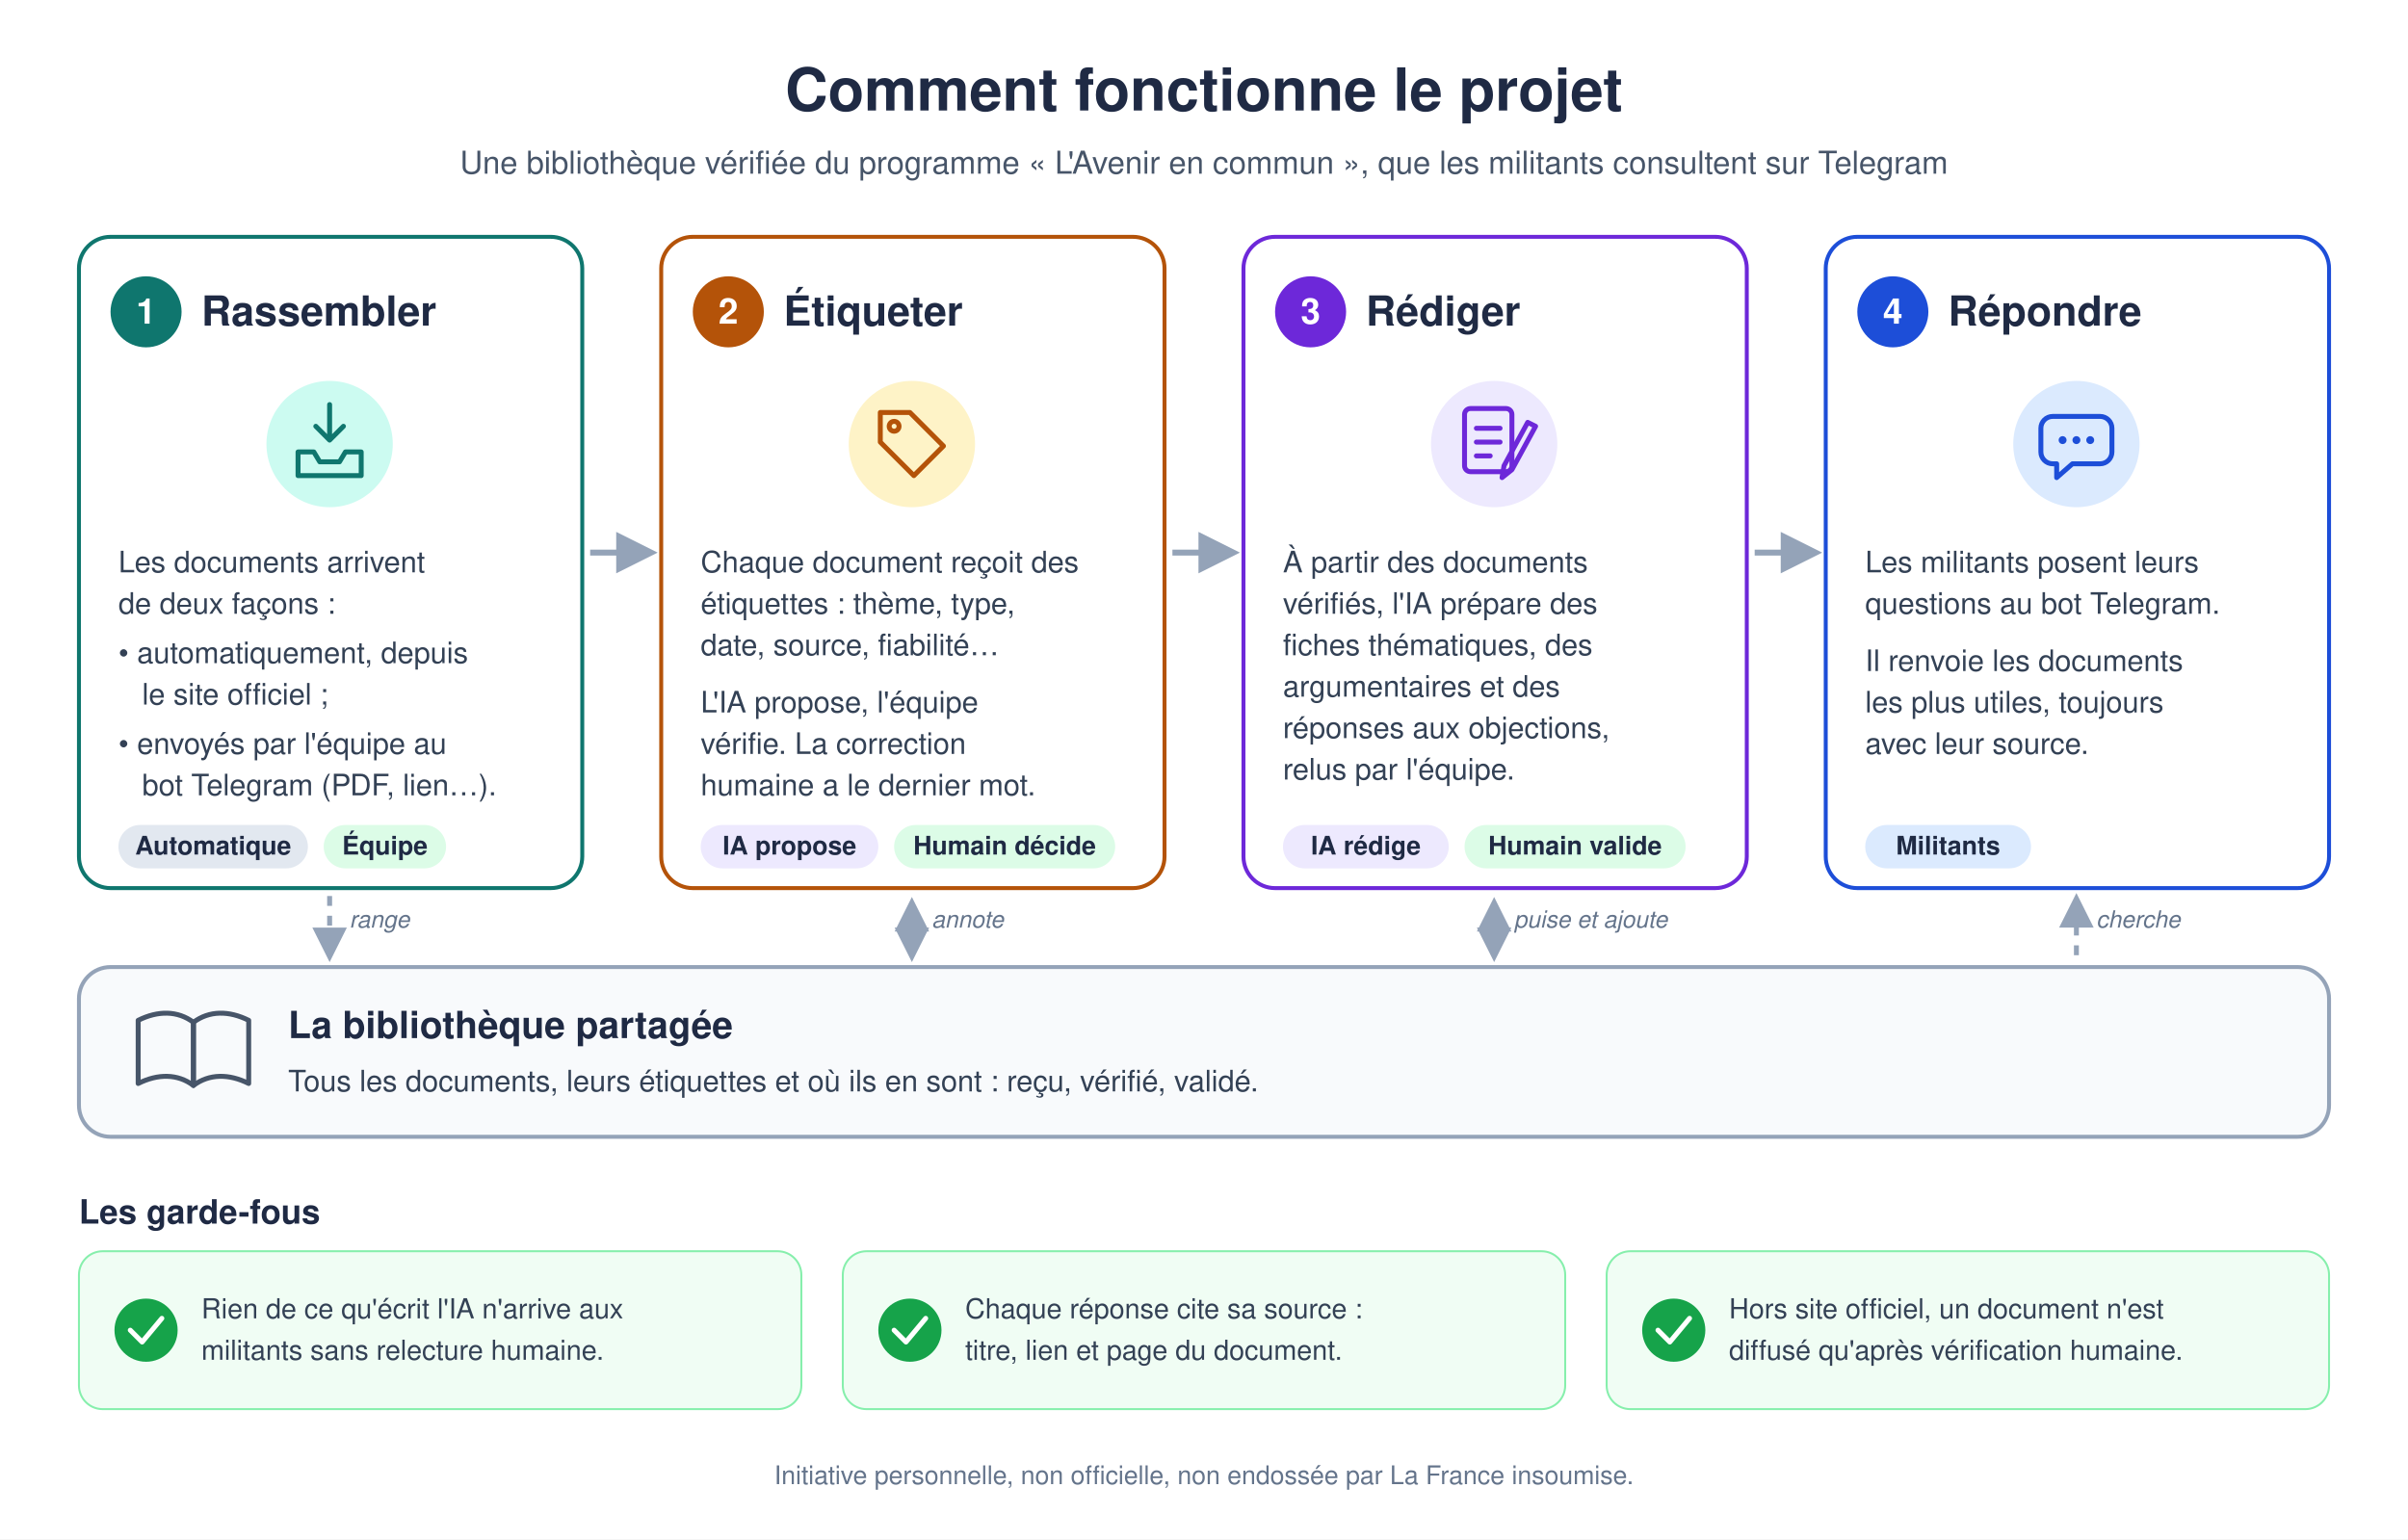
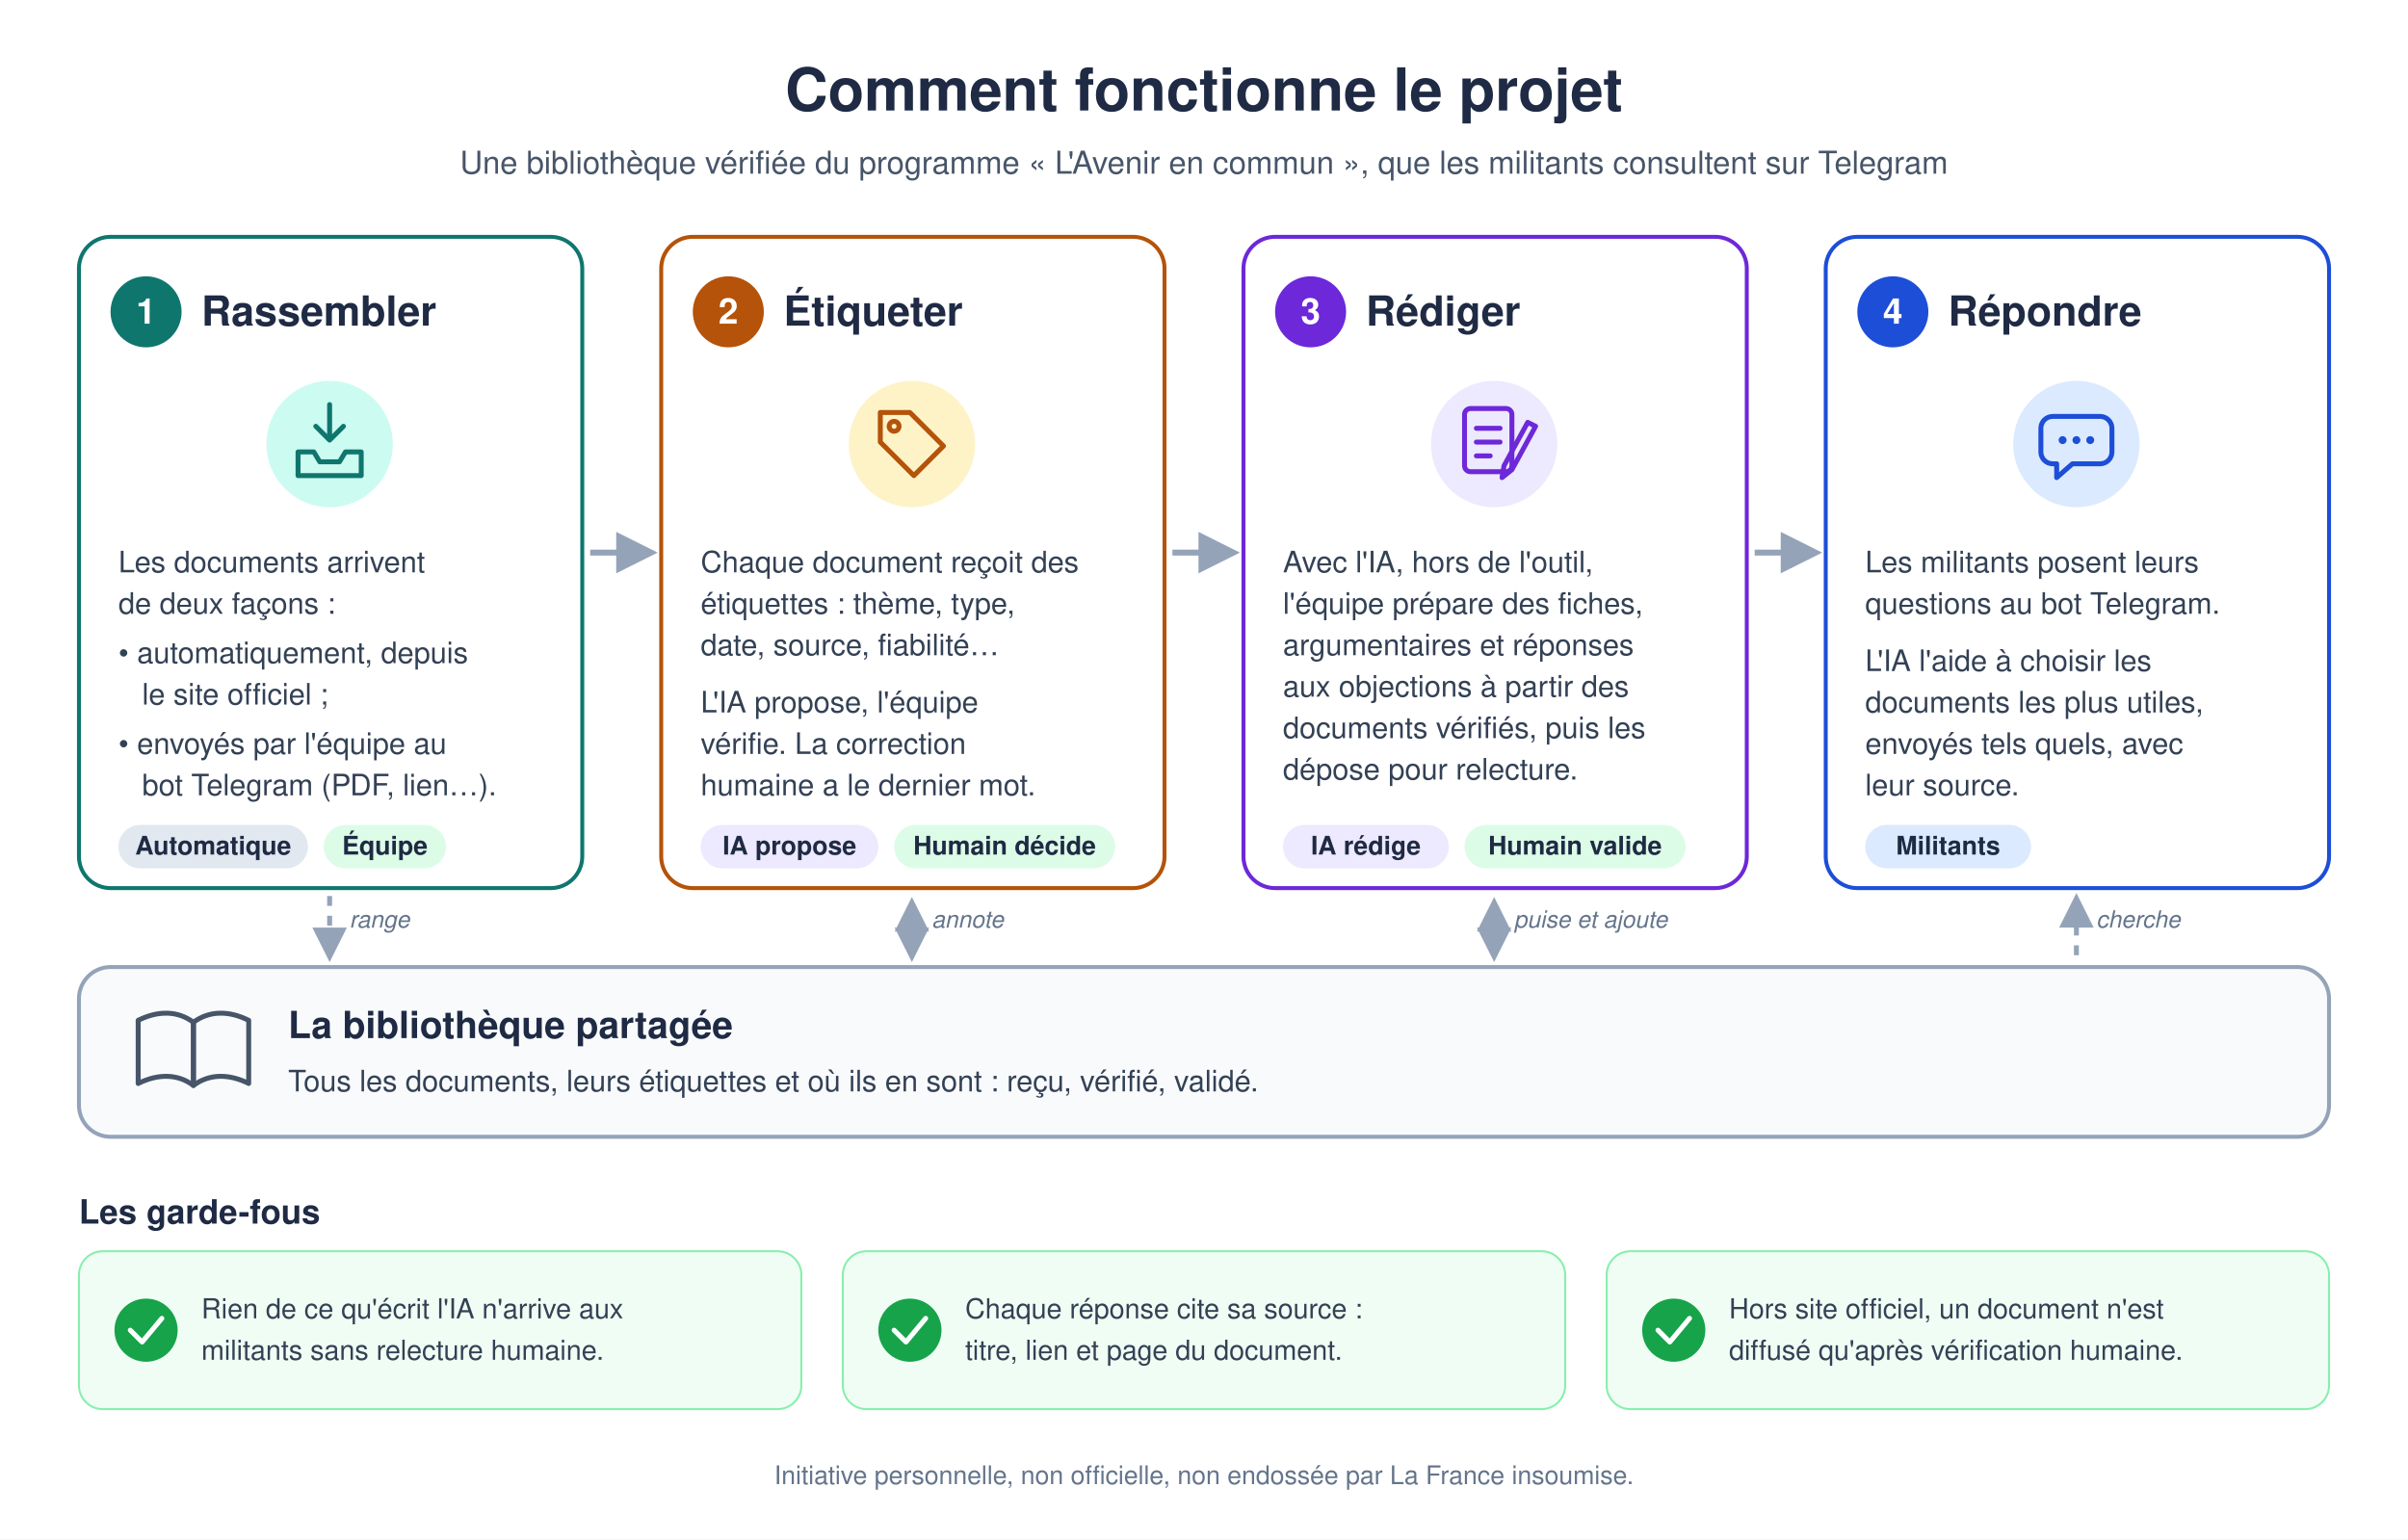
<svg xmlns="http://www.w3.org/2000/svg" viewBox="0 0 1220 780" width="1220" height="780" role="img" aria-labelledby="t d">
  <defs>
    <style>
      text { font-family: system-ui, -apple-system, "Segoe UI", Helvetica, Arial, sans-serif; fill: #1f2a44; }
      .h1 { font-size: 30px; font-weight: 700; }
      .sub { font-size: 16px; fill: #475569; }
      .ct { font-size: 21px; font-weight: 700; }
      .num { font-size: 18px; font-weight: 700; fill: #ffffff; }
      .body { font-size: 15px; fill: #334155; }
      .chip { font-size: 13px; font-weight: 600; }
      .lib { font-size: 19px; font-weight: 700; }
      .small { font-size: 12px; fill: #64748b; font-style: italic; }
      .gt { font-size: 17px; font-weight: 700; }
      .g { font-size: 14px; fill: #334155; }
      .foot { font-size: 13px; fill: #64748b; }
      .ico { fill: none; stroke-width: 2.5; stroke-linecap: round; stroke-linejoin: round; }
    </style>
    <marker id="arr" viewBox="0 0 10 10" refX="8" refY="5" markerWidth="7" markerHeight="7" orient="auto-start-reverse">
      <path d="M0,0 L10,5 L0,10 z" fill="#94a3b8" />
    </marker>
  </defs>
  <rect width="1220" height="780" fill="#ffffff" />
  <text class="h1" x="610" y="56" text-anchor="middle">Comment fonctionne le projet</text>
  <text class="sub" x="610" y="88" text-anchor="middle">Une bibliothèque vérifiée du programme « L'Avenir en commun », que les militants consultent sur Telegram</text>
  <line x1="299" y1="280" x2="329" y2="280" stroke="#94a3b8" stroke-width="3" marker-end="url(#arr)" />
  <line x1="594" y1="280" x2="624" y2="280" stroke="#94a3b8" stroke-width="3" marker-end="url(#arr)" />
  <line x1="889" y1="280" x2="919" y2="280" stroke="#94a3b8" stroke-width="3" marker-end="url(#arr)" />
  <g>
    <rect x="40" y="120" width="255" height="330" rx="16" fill="#ffffff" stroke="#0f766e" stroke-width="2" />
    <circle cx="74" cy="158" r="18" fill="#0f766e" />
    <text class="num" x="74" y="164" text-anchor="middle">1</text>
    <text class="ct" x="102" y="165">Rassembler</text>
    <circle cx="167" cy="225" r="32" fill="#ccfbf1" />
    <g class="ico" stroke="#0f766e">
      <path d="M151 229 h8 l3 5 h10 l3 -5 h8 v12 h-32 z" />
      <path d="M167 205 v18 M160 216 l7 7 l7 -7" />
    </g>
    <text class="body" x="60" y="290">Les documents arrivent</text>
    <text class="body" x="60" y="311">de deux façons :</text>
    <text class="body" x="60" y="336">• automatiquement, depuis</text>
    <text class="body" x="72" y="357">le site officiel ;</text>
    <text class="body" x="60" y="382">• envoyés par l'équipe au</text>
    <text class="body" x="72" y="403">bot Telegram (PDF, lien…).</text>
    <rect x="60" y="418" width="96" height="22" rx="11" fill="#e2e8f0" />
    <text class="chip" x="108" y="433" text-anchor="middle" fill="#334155">Automatique</text>
    <rect x="164" y="418" width="62" height="22" rx="11" fill="#dcfce7" />
    <text class="chip" x="195" y="433" text-anchor="middle" fill="#166534">Équipe</text>
  </g>
  <g>
    <rect x="335" y="120" width="255" height="330" rx="16" fill="#ffffff" stroke="#b45309" stroke-width="2" />
    <circle cx="369" cy="158" r="18" fill="#b45309" />
    <text class="num" x="369" y="164" text-anchor="middle">2</text>
    <text class="ct" x="397" y="165">Étiqueter</text>
    <circle cx="462" cy="225" r="32" fill="#fef3c7" />
    <g class="ico" stroke="#b45309">
      <path d="M446 209 h15 l17 17 l-15 15 l-17 -17 z" />
      <circle cx="453" cy="216" r="2.5" />
    </g>
    <text class="body" x="355" y="290">Chaque document reçoit des</text>
    <text class="body" x="355" y="311">étiquettes : thème, type,</text>
    <text class="body" x="355" y="332">date, source, fiabilité…</text>
    <text class="body" x="355" y="361">L'IA propose, l'équipe</text>
    <text class="body" x="355" y="382">vérifie. La correction</text>
    <text class="body" x="355" y="403">humaine a le dernier mot.</text>
    <rect x="355" y="418" width="90" height="22" rx="11" fill="#ede9fe" />
    <text class="chip" x="400" y="433" text-anchor="middle" fill="#5b21b6">IA propose</text>
    <rect x="453" y="418" width="112" height="22" rx="11" fill="#dcfce7" />
    <text class="chip" x="509" y="433" text-anchor="middle" fill="#166534">Humain décide</text>
  </g>
  <g>
    <rect x="630" y="120" width="255" height="330" rx="16" fill="#ffffff" stroke="#6d28d9" stroke-width="2" />
    <circle cx="664" cy="158" r="18" fill="#6d28d9" />
    <text class="num" x="664" y="164" text-anchor="middle">3</text>
    <text class="ct" x="692" y="165">Rédiger</text>
    <circle cx="757" cy="225" r="32" fill="#ede9fe" />
    <g class="ico" stroke="#6d28d9">
      <rect x="742" y="207" width="24" height="32" rx="3" />
      <path d="M748 217 h12 M748 224 h12 M748 231 h7" />
      <path d="M774 214 l-12 22 l-1 6 l5 -4 l12 -22 z" />
    </g>
-     <text class="body" x="650" y="290">À partir des documents</text>
-     <text class="body" x="650" y="311">vérifiés, l'IA prépare des</text>
-     <text class="body" x="650" y="332">fiches thématiques, des</text>
-     <text class="body" x="650" y="353">argumentaires et des</text>
-     <text class="body" x="650" y="374">réponses aux objections,</text>
-     <text class="body" x="650" y="395">relus par l'équipe.</text>
+     <text class="body" x="650" y="290">Avec l'IA, hors de l'outil,</text>
+     <text class="body" x="650" y="311">l'équipe prépare des fiches,</text>
+     <text class="body" x="650" y="332">argumentaires et réponses</text>
+     <text class="body" x="650" y="353">aux objections à partir des</text>
+     <text class="body" x="650" y="374">documents vérifiés, puis les</text>
+     <text class="body" x="650" y="395">dépose pour relecture.</text>
    <rect x="650" y="418" width="84" height="22" rx="11" fill="#ede9fe" />
    <text class="chip" x="692" y="433" text-anchor="middle" fill="#5b21b6">IA rédige</text>
    <rect x="742" y="418" width="112" height="22" rx="11" fill="#dcfce7" />
    <text class="chip" x="798" y="433" text-anchor="middle" fill="#166534">Humain valide</text>
  </g>
  <g>
    <rect x="925" y="120" width="255" height="330" rx="16" fill="#ffffff" stroke="#1d4ed8" stroke-width="2" />
    <circle cx="959" cy="158" r="18" fill="#1d4ed8" />
    <text class="num" x="959" y="164" text-anchor="middle">4</text>
    <text class="ct" x="987" y="165">Répondre</text>
    <circle cx="1052" cy="225" r="32" fill="#dbeafe" />
    <g class="ico" stroke="#1d4ed8">
      <path d="M1040 211 h24 a6 6 0 0 1 6 6 v12 a6 6 0 0 1 -6 6 h-14 l-8 7 v-7 h-2 a6 6 0 0 1 -6 -6 v-12 a6 6 0 0 1 6 -6 z" />
      <path d="M1045 223 h0.01 M1052 223 h0.01 M1059 223 h0.01" stroke-width="4" />
    </g>
    <text class="body" x="945" y="290">Les militants posent leurs</text>
    <text class="body" x="945" y="311">questions au bot Telegram.</text>
-     <text class="body" x="945" y="340">Il renvoie les documents</text>
-     <text class="body" x="945" y="361">les plus utiles, toujours</text>
-     <text class="body" x="945" y="382">avec leur source.</text>
+     <text class="body" x="945" y="340">L'IA l'aide à choisir les</text>
+     <text class="body" x="945" y="361">documents les plus utiles,</text>
+     <text class="body" x="945" y="382">envoyés tels quels, avec</text>
+     <text class="body" x="945" y="403">leur source.</text>
    <rect x="945" y="418" width="84" height="22" rx="11" fill="#dbeafe" />
    <text class="chip" x="987" y="433" text-anchor="middle" fill="#1e40af">Militants</text>
  </g>
  <g stroke="#94a3b8" stroke-width="2.5" stroke-dasharray="5 5">
    <line x1="167" y1="454" x2="167" y2="484" marker-end="url(#arr)" />
    <line x1="462" y1="458" x2="462" y2="484" marker-start="url(#arr)" marker-end="url(#arr)" />
    <line x1="757" y1="458" x2="757" y2="484" marker-start="url(#arr)" marker-end="url(#arr)" />
    <line x1="1052" y1="484" x2="1052" y2="456" marker-end="url(#arr)" />
  </g>
  <text class="small" x="177" y="470">range</text>
  <text class="small" x="472" y="470">annote</text>
  <text class="small" x="767" y="470">puise et ajoute</text>
  <text class="small" x="1062" y="470">cherche</text>
  <rect x="40" y="490" width="1140" height="86" rx="16" fill="#f8fafc" stroke="#94a3b8" stroke-width="2" />
  <g class="ico" stroke="#475569">
    <path d="M70 517 c10 -5 20 -5 28 1 v32 c-8 -6 -18 -6 -28 -1 z" />
    <path d="M126 517 c-10 -5 -20 -5 -28 1 v32 c8 -6 18 -6 28 -1 z" />
  </g>
  <text class="lib" x="146" y="526">La bibliothèque partagée</text>
  <text class="body" x="146" y="553">Tous les documents, leurs étiquettes et où ils en sont : reçu, vérifié, validé.</text>
  <text class="gt" x="40" y="620">Les garde-fous</text>
  <g>
    <rect x="40" y="634" width="366" height="80" rx="12" fill="#f0fdf4" stroke="#86efac" />
    <circle cx="74" cy="674" r="16" fill="#16a34a" />
    <path class="ico" d="M66 674 l6 6 l10 -12" stroke="#ffffff" />
    <text class="g" x="102" y="668">Rien de ce qu'écrit l'IA n'arrive aux</text>
    <text class="g" x="102" y="689">militants sans relecture humaine.</text>
  </g>
  <g>
    <rect x="427" y="634" width="366" height="80" rx="12" fill="#f0fdf4" stroke="#86efac" />
    <circle cx="461" cy="674" r="16" fill="#16a34a" />
    <path class="ico" d="M453 674 l6 6 l10 -12" stroke="#ffffff" />
    <text class="g" x="489" y="668">Chaque réponse cite sa source :</text>
    <text class="g" x="489" y="689">titre, lien et page du document.</text>
  </g>
  <g>
    <rect x="814" y="634" width="366" height="80" rx="12" fill="#f0fdf4" stroke="#86efac" />
    <circle cx="848" cy="674" r="16" fill="#16a34a" />
    <path class="ico" d="M840 674 l6 6 l10 -12" stroke="#ffffff" />
    <text class="g" x="876" y="668">Hors site officiel, un document n'est</text>
    <text class="g" x="876" y="689">diffusé qu'après vérification humaine.</text>
  </g>
  <text class="foot" x="610" y="752" text-anchor="middle">Initiative personnelle, non officielle, non endossée par La France insoumise.</text>
</svg>
